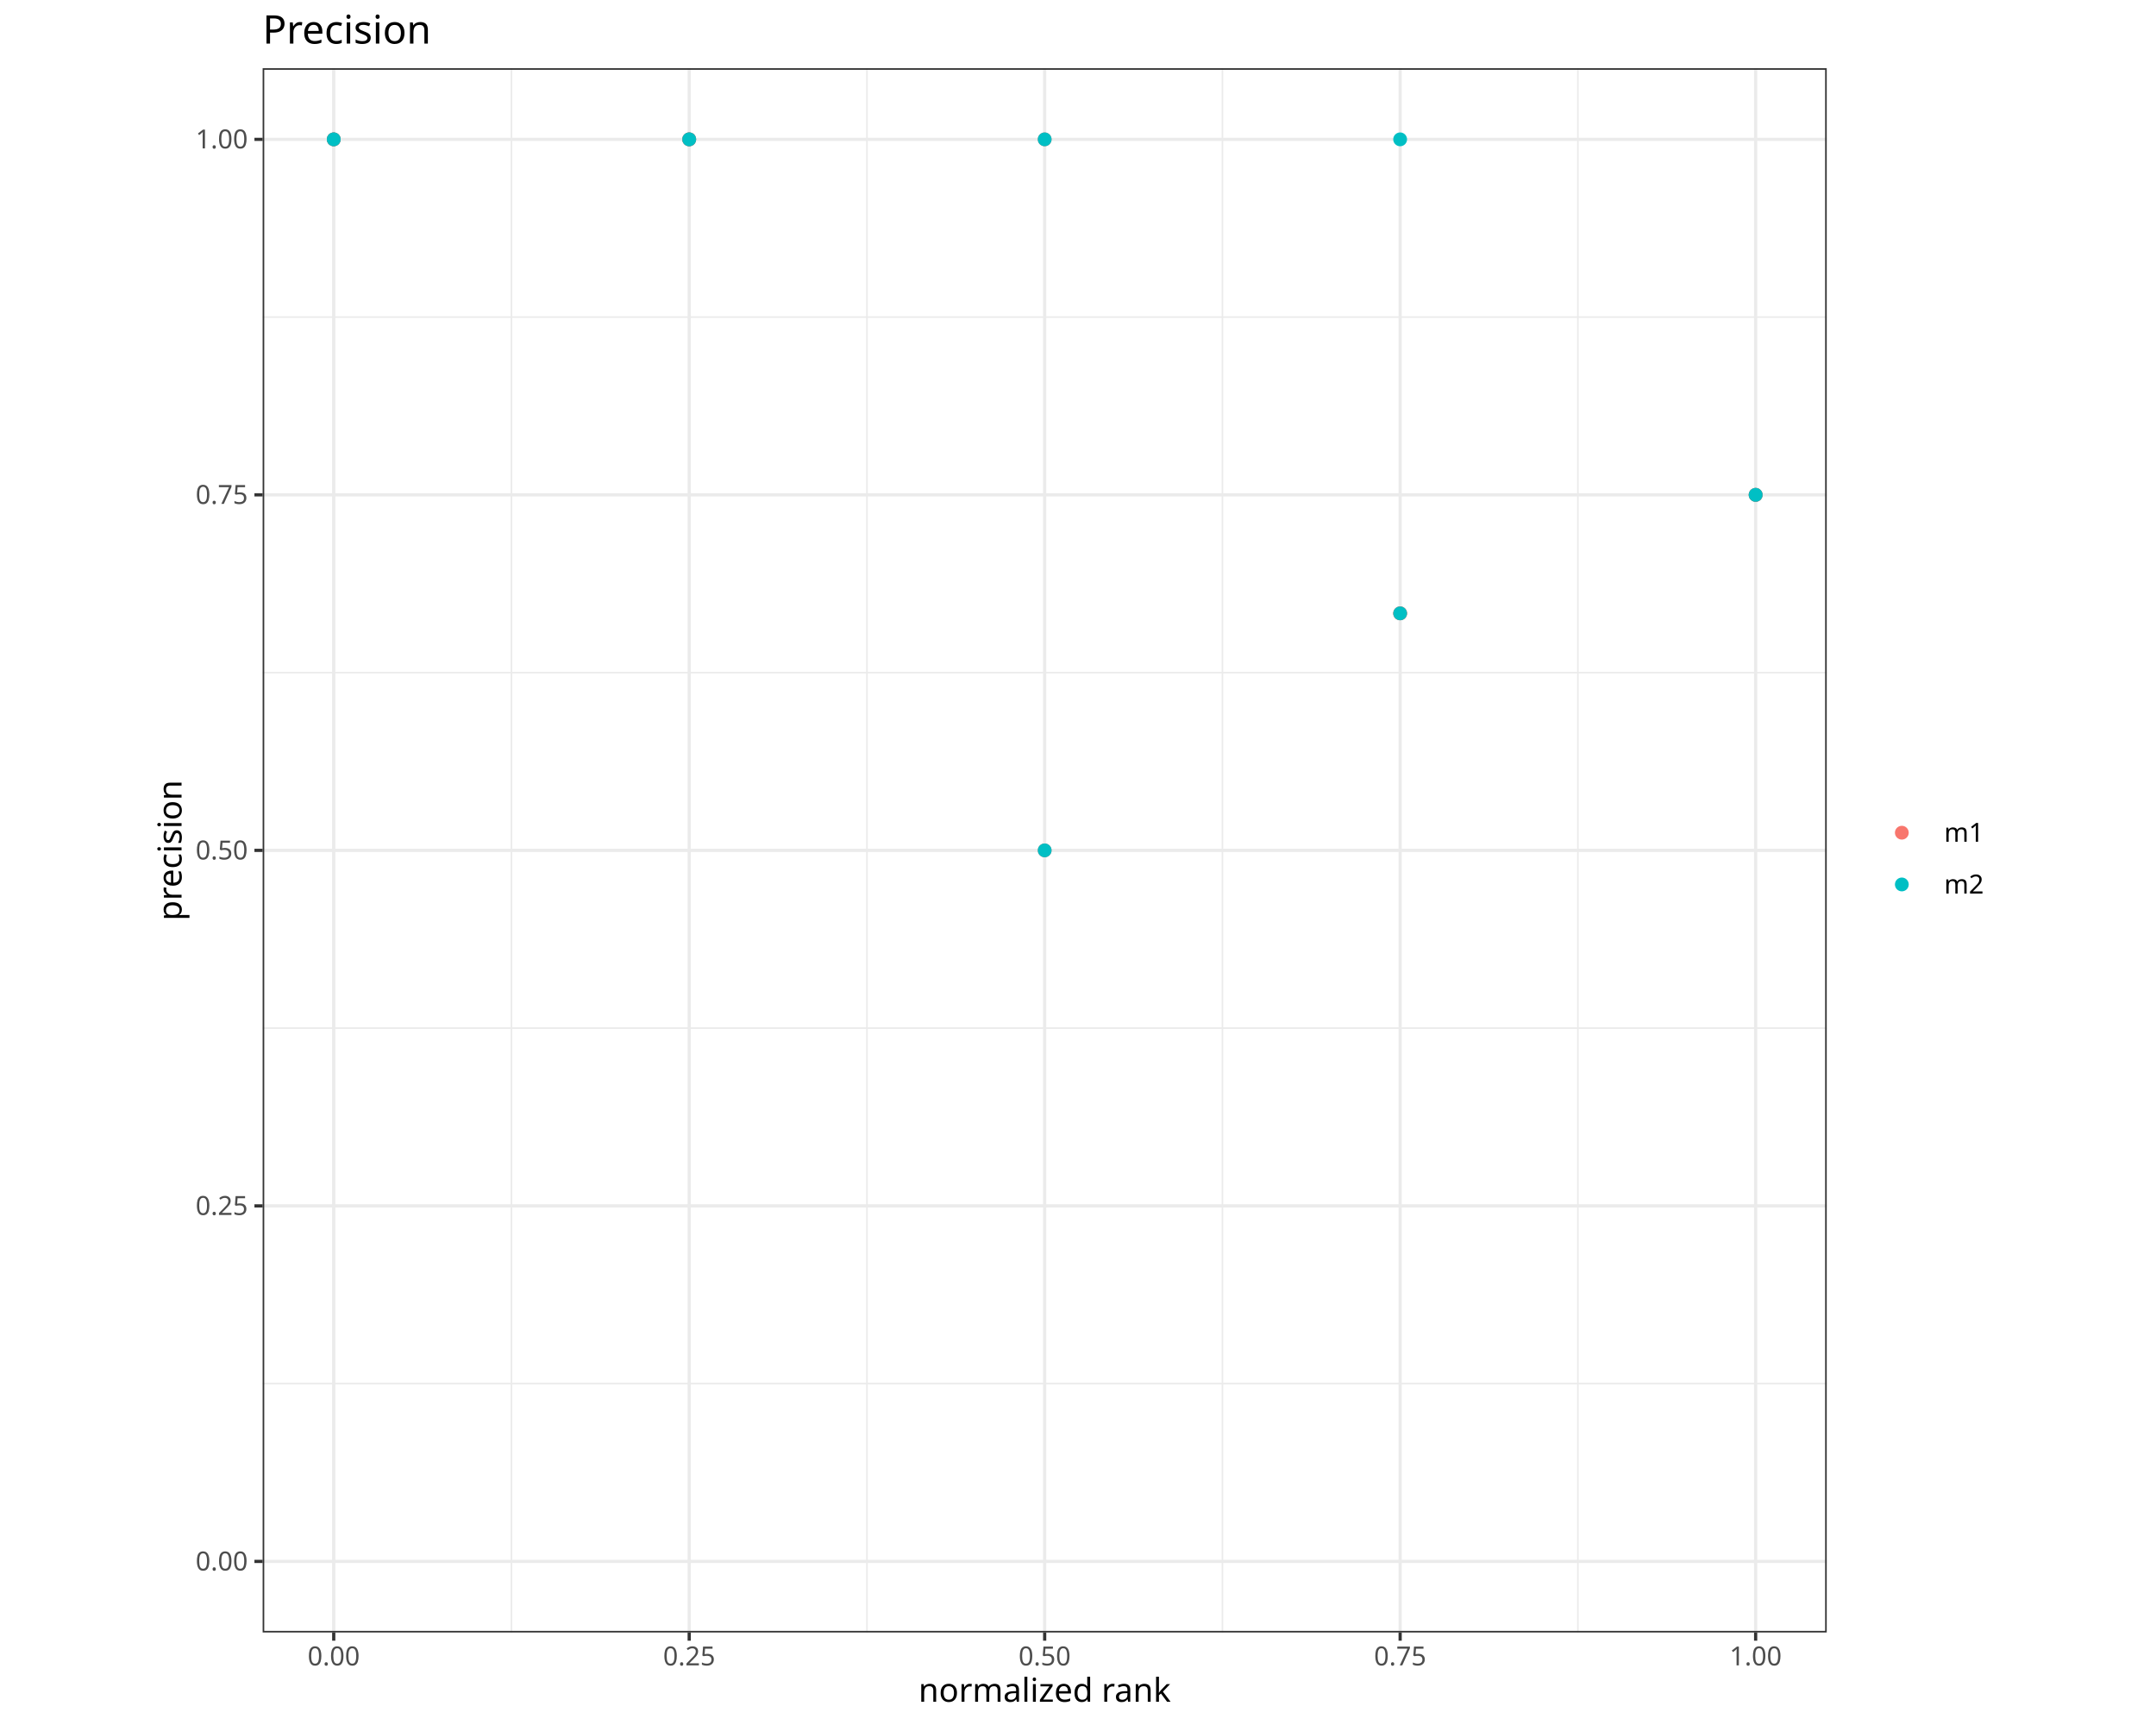
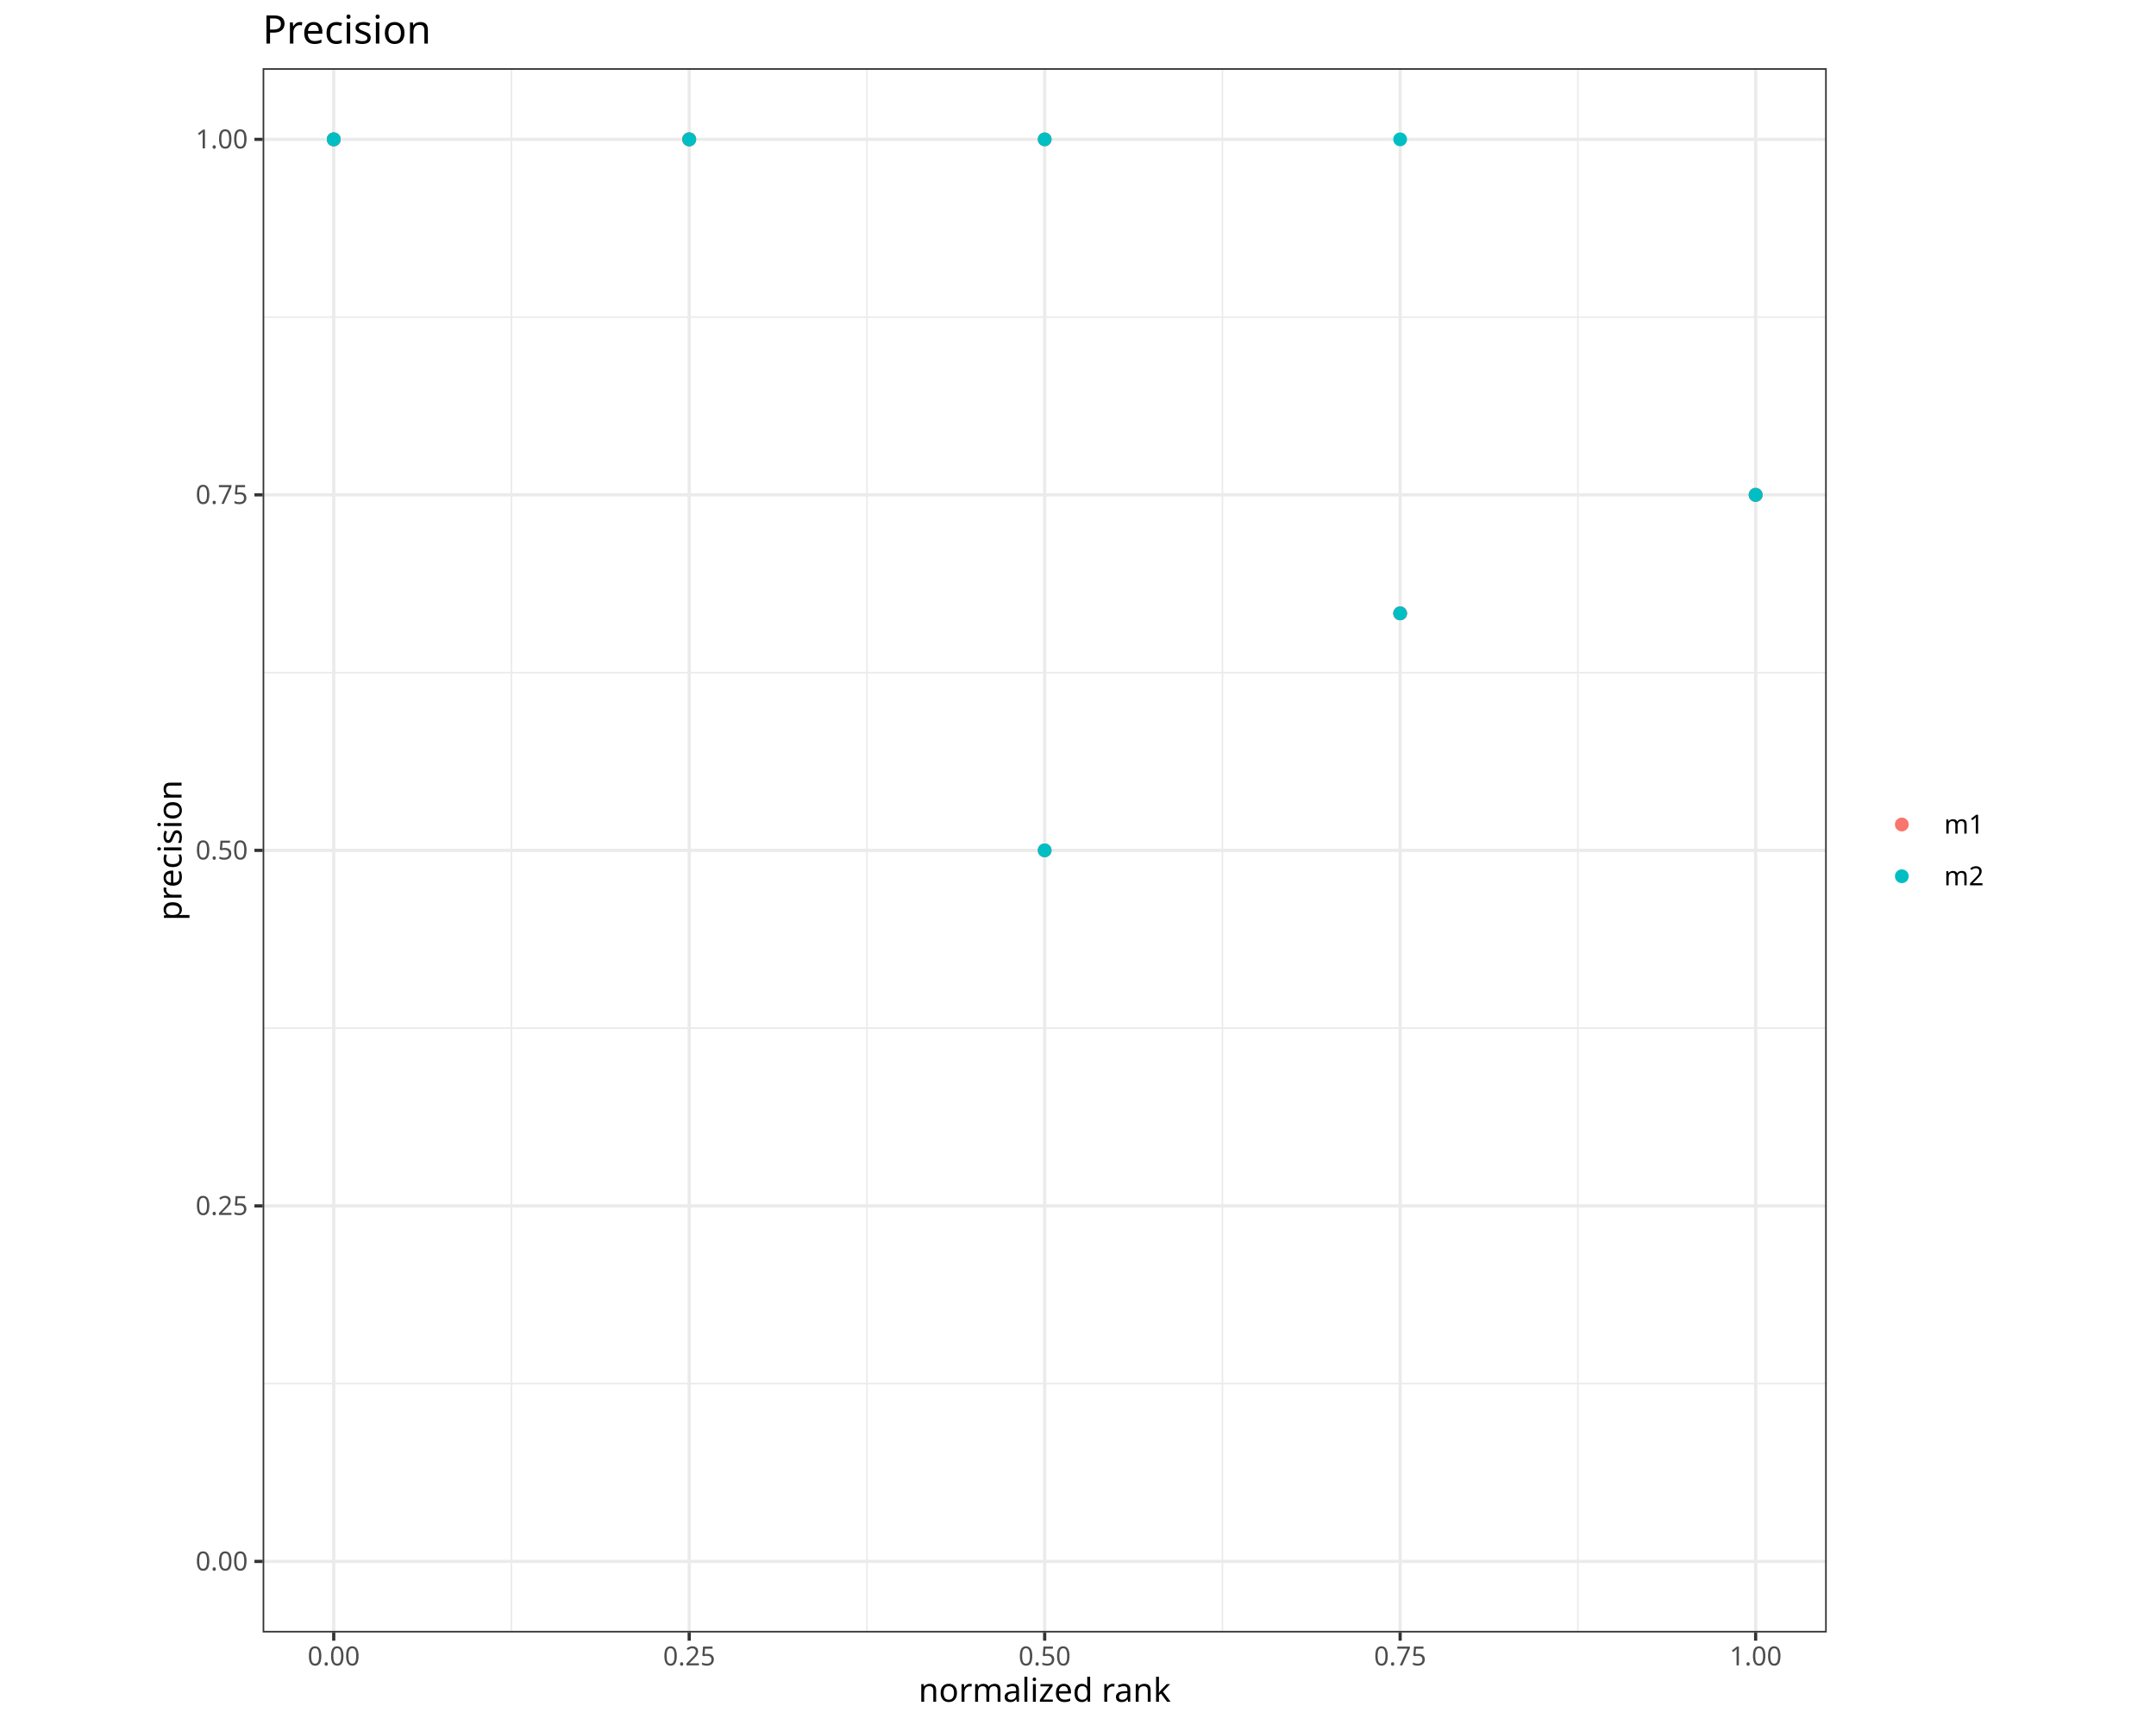
<svg xmlns="http://www.w3.org/2000/svg" class="svglite" data-engine-version="2.0" width="720.00pt" height="576.00pt" viewBox="0 0 720.00 576.00">
  <defs>
    <style type="text/css">
    .svglite line, .svglite polyline, .svglite polygon, .svglite path, .svglite rect, .svglite circle {
      fill: none;
      stroke: #000000;
      stroke-linecap: round;
      stroke-linejoin: round;
      stroke-miterlimit: 10.00;
    }
  </style>
  </defs>
  <rect width="100%" height="100%" style="stroke: none; fill: #FFFFFF;" />
  <defs>
    <clipPath id="cpMC4wMHw3MjAuMDB8MC4wMHw1NzYuMDA=">
      <rect x="0.00" y="0.00" width="720.00" height="576.00" />
    </clipPath>
  </defs>
  <g clip-path="url(#cpMC4wMHw3MjAuMDB8MC4wMHw1NzYuMDA=)">
</g>
  <defs>
    <clipPath id="cpNDcuNTh8NjcyLjQyfDAuMDB8NTc2LjAw">
      <rect x="47.58" y="0.00" width="624.85" height="576.00" />
    </clipPath>
  </defs>
  <g clip-path="url(#cpNDcuNTh8NjcyLjQyfDAuMDB8NTc2LjAw)">
    <rect x="47.58" y="0.00" width="624.85" height="576.00" style="stroke-width: 1.07; stroke: #FFFFFF; fill: #FFFFFF;" />
  </g>
  <g clip-path="url(#cpMC4wMHw3MjAuMDB8MC4wMHw1NzYuMDA=)">
</g>
  <defs>
    <clipPath id="cpODcuNzF8NjEwLjA0fDIyLjc4fDU0NS4xMQ==">
      <rect x="87.71" y="22.78" width="522.33" height="522.33" />
    </clipPath>
  </defs>
  <g clip-path="url(#cpODcuNzF8NjEwLjA0fDIyLjc4fDU0NS4xMQ==)">
    <rect x="87.71" y="22.78" width="522.33" height="522.33" style="stroke-width: 1.07; stroke: none; fill: #FFFFFF;" />
    <polyline points="87.71,462.01 610.04,462.01 " style="stroke-width: 0.53; stroke: #EBEBEB; stroke-linecap: butt;" />
    <polyline points="87.71,343.30 610.04,343.30 " style="stroke-width: 0.53; stroke: #EBEBEB; stroke-linecap: butt;" />
    <polyline points="87.71,224.59 610.04,224.59 " style="stroke-width: 0.53; stroke: #EBEBEB; stroke-linecap: butt;" />
    <polyline points="87.71,105.88 610.04,105.88 " style="stroke-width: 0.53; stroke: #EBEBEB; stroke-linecap: butt;" />
    <polyline points="170.81,545.11 170.81,22.78 " style="stroke-width: 0.53; stroke: #EBEBEB; stroke-linecap: butt;" />
    <polyline points="289.52,545.11 289.52,22.78 " style="stroke-width: 0.53; stroke: #EBEBEB; stroke-linecap: butt;" />
    <polyline points="408.23,545.11 408.23,22.78 " style="stroke-width: 0.53; stroke: #EBEBEB; stroke-linecap: butt;" />
    <polyline points="526.94,545.11 526.94,22.78 " style="stroke-width: 0.53; stroke: #EBEBEB; stroke-linecap: butt;" />
    <polyline points="87.71,521.37 610.04,521.37 " style="stroke-width: 1.07; stroke: #EBEBEB; stroke-linecap: butt;" />
    <polyline points="87.71,402.66 610.04,402.66 " style="stroke-width: 1.07; stroke: #EBEBEB; stroke-linecap: butt;" />
    <polyline points="87.71,283.95 610.04,283.95 " style="stroke-width: 1.07; stroke: #EBEBEB; stroke-linecap: butt;" />
    <polyline points="87.71,165.24 610.04,165.24 " style="stroke-width: 1.07; stroke: #EBEBEB; stroke-linecap: butt;" />
    <polyline points="87.71,46.53 610.04,46.53 " style="stroke-width: 1.07; stroke: #EBEBEB; stroke-linecap: butt;" />
    <polyline points="111.45,545.11 111.45,22.78 " style="stroke-width: 1.07; stroke: #EBEBEB; stroke-linecap: butt;" />
    <polyline points="230.16,545.11 230.16,22.78 " style="stroke-width: 1.07; stroke: #EBEBEB; stroke-linecap: butt;" />
    <polyline points="348.87,545.11 348.87,22.78 " style="stroke-width: 1.07; stroke: #EBEBEB; stroke-linecap: butt;" />
    <polyline points="467.58,545.11 467.58,22.78 " style="stroke-width: 1.07; stroke: #EBEBEB; stroke-linecap: butt;" />
    <polyline points="586.30,545.11 586.30,22.78 " style="stroke-width: 1.07; stroke: #EBEBEB; stroke-linecap: butt;" />
    <circle cx="111.45" cy="46.53" r="1.95" style="stroke-width: 0.71; stroke: #F8766D; fill: #F8766D;" />
    <circle cx="230.16" cy="46.53" r="1.95" style="stroke-width: 0.71; stroke: #F8766D; fill: #F8766D;" />
    <circle cx="348.87" cy="46.53" r="1.95" style="stroke-width: 0.71; stroke: #F8766D; fill: #F8766D;" />
    <circle cx="467.58" cy="204.81" r="1.95" style="stroke-width: 0.71; stroke: #F8766D; fill: #F8766D;" />
    <circle cx="586.30" cy="165.24" r="1.95" style="stroke-width: 0.71; stroke: #F8766D; fill: #F8766D;" />
    <circle cx="111.45" cy="46.53" r="1.95" style="stroke-width: 0.71; stroke: #00BFC4; fill: #00BFC4;" />
    <circle cx="230.16" cy="46.53" r="1.95" style="stroke-width: 0.71; stroke: #00BFC4; fill: #00BFC4;" />
    <circle cx="348.87" cy="46.53" r="1.95" style="stroke-width: 0.71; stroke: #00BFC4; fill: #00BFC4;" />
    <circle cx="467.58" cy="46.53" r="1.95" style="stroke-width: 0.71; stroke: #00BFC4; fill: #00BFC4;" />
    <circle cx="586.30" cy="165.24" r="1.95" style="stroke-width: 0.71; stroke: #00BFC4; fill: #00BFC4;" />
    <circle cx="111.45" cy="46.53" r="1.95" style="stroke-width: 0.71; stroke: #F8766D; fill: #F8766D;" />
    <circle cx="230.16" cy="46.53" r="1.95" style="stroke-width: 0.71; stroke: #F8766D; fill: #F8766D;" />
    <circle cx="348.87" cy="283.95" r="1.95" style="stroke-width: 0.71; stroke: #F8766D; fill: #F8766D;" />
    <circle cx="467.58" cy="204.81" r="1.95" style="stroke-width: 0.71; stroke: #F8766D; fill: #F8766D;" />
    <circle cx="586.30" cy="165.24" r="1.95" style="stroke-width: 0.71; stroke: #F8766D; fill: #F8766D;" />
    <circle cx="111.45" cy="46.53" r="1.95" style="stroke-width: 0.71; stroke: #00BFC4; fill: #00BFC4;" />
    <circle cx="230.16" cy="46.53" r="1.95" style="stroke-width: 0.71; stroke: #00BFC4; fill: #00BFC4;" />
    <circle cx="348.87" cy="283.95" r="1.95" style="stroke-width: 0.71; stroke: #00BFC4; fill: #00BFC4;" />
    <circle cx="467.58" cy="204.81" r="1.95" style="stroke-width: 0.71; stroke: #00BFC4; fill: #00BFC4;" />
    <circle cx="586.30" cy="165.24" r="1.95" style="stroke-width: 0.71; stroke: #00BFC4; fill: #00BFC4;" />
    <rect x="87.71" y="22.78" width="522.33" height="522.33" style="stroke-width: 1.07; stroke: #333333;" />
  </g>
  <g clip-path="url(#cpMC4wMHw3MjAuMDB8MC4wMHw1NzYuMDA=)">
    <text x="82.78" y="524.40" text-anchor="end" style="font-size: 8.80px; fill: #4D4D4D; font-family: sans;" textLength="17.13px" lengthAdjust="spacingAndGlyphs">0.00</text>
    <text x="82.78" y="405.69" text-anchor="end" style="font-size: 8.80px; fill: #4D4D4D; font-family: sans;" textLength="17.13px" lengthAdjust="spacingAndGlyphs">0.25</text>
    <text x="82.78" y="286.98" text-anchor="end" style="font-size: 8.80px; fill: #4D4D4D; font-family: sans;" textLength="17.13px" lengthAdjust="spacingAndGlyphs">0.50</text>
    <text x="82.78" y="168.26" text-anchor="end" style="font-size: 8.80px; fill: #4D4D4D; font-family: sans;" textLength="17.13px" lengthAdjust="spacingAndGlyphs">0.75</text>
    <text x="82.78" y="49.55" text-anchor="end" style="font-size: 8.80px; fill: #4D4D4D; font-family: sans;" textLength="17.13px" lengthAdjust="spacingAndGlyphs">1.00</text>
    <polyline points="84.97,521.37 87.71,521.37 " style="stroke-width: 1.07; stroke: #333333; stroke-linecap: butt;" />
    <polyline points="84.97,402.66 87.71,402.66 " style="stroke-width: 1.07; stroke: #333333; stroke-linecap: butt;" />
    <polyline points="84.97,283.95 87.71,283.95 " style="stroke-width: 1.07; stroke: #333333; stroke-linecap: butt;" />
    <polyline points="84.97,165.24 87.71,165.24 " style="stroke-width: 1.07; stroke: #333333; stroke-linecap: butt;" />
    <polyline points="84.97,46.53 87.71,46.53 " style="stroke-width: 1.07; stroke: #333333; stroke-linecap: butt;" />
    <polyline points="111.45,547.85 111.45,545.11 " style="stroke-width: 1.07; stroke: #333333; stroke-linecap: butt;" />
    <polyline points="230.16,547.85 230.16,545.11 " style="stroke-width: 1.07; stroke: #333333; stroke-linecap: butt;" />
    <polyline points="348.87,547.85 348.87,545.11 " style="stroke-width: 1.07; stroke: #333333; stroke-linecap: butt;" />
    <polyline points="467.58,547.85 467.58,545.11 " style="stroke-width: 1.07; stroke: #333333; stroke-linecap: butt;" />
    <polyline points="586.30,547.85 586.30,545.11 " style="stroke-width: 1.07; stroke: #333333; stroke-linecap: butt;" />
    <text x="111.45" y="556.10" text-anchor="middle" style="font-size: 8.80px; fill: #4D4D4D; font-family: sans;" textLength="17.13px" lengthAdjust="spacingAndGlyphs">0.00</text>
    <text x="230.16" y="556.10" text-anchor="middle" style="font-size: 8.80px; fill: #4D4D4D; font-family: sans;" textLength="17.13px" lengthAdjust="spacingAndGlyphs">0.25</text>
    <text x="348.87" y="556.10" text-anchor="middle" style="font-size: 8.80px; fill: #4D4D4D; font-family: sans;" textLength="17.13px" lengthAdjust="spacingAndGlyphs">0.50</text>
    <text x="467.58" y="556.10" text-anchor="middle" style="font-size: 8.80px; fill: #4D4D4D; font-family: sans;" textLength="17.13px" lengthAdjust="spacingAndGlyphs">0.75</text>
    <text x="586.30" y="556.10" text-anchor="middle" style="font-size: 8.80px; fill: #4D4D4D; font-family: sans;" textLength="17.13px" lengthAdjust="spacingAndGlyphs">1.00</text>
    <text x="348.87" y="568.24" text-anchor="middle" style="font-size: 11.00px; font-family: sans;" textLength="78.27px" lengthAdjust="spacingAndGlyphs">normalized rank</text>
    <text transform="translate(60.63,283.95) rotate(-90)" text-anchor="middle" style="font-size: 11.00px; font-family: sans;" textLength="44.03px" lengthAdjust="spacingAndGlyphs">precision</text>
-     <rect x="621.00" y="258.45" width="45.95" height="51.00" style="stroke-width: 1.07; stroke: none; fill: #FFFFFF;" />
-     <rect x="626.48" y="269.41" width="17.28" height="17.28" style="stroke-width: 1.07; stroke: none; fill: #FFFFFF;" />
-     <circle cx="635.12" cy="278.05" r="1.95" style="stroke-width: 0.71; stroke: #F8766D; fill: #F8766D;" />
-     <rect x="626.48" y="286.69" width="17.28" height="17.28" style="stroke-width: 1.07; stroke: none; fill: #FFFFFF;" />
-     <circle cx="635.12" cy="295.33" r="1.95" style="stroke-width: 0.71; stroke: #00BFC4; fill: #00BFC4;" />
-     <text x="649.24" y="281.08" style="font-size: 8.80px; font-family: sans;" textLength="12.23px" lengthAdjust="spacingAndGlyphs">m1</text>
-     <text x="649.24" y="298.36" style="font-size: 8.80px; font-family: sans;" textLength="12.23px" lengthAdjust="spacingAndGlyphs">m2</text>
+     <rect x="621.00" y="261.19" width="45.95" height="45.52" style="stroke-width: 1.07; stroke: none; fill: #FFFFFF;" />
+     <rect x="626.48" y="266.67" width="17.28" height="17.28" style="stroke-width: 1.07; stroke: none; fill: #FFFFFF;" />
+     <circle cx="635.12" cy="275.31" r="1.95" style="stroke-width: 0.71; stroke: #F8766D; fill: #F8766D;" />
+     <rect x="626.48" y="283.95" width="17.28" height="17.28" style="stroke-width: 1.07; stroke: none; fill: #FFFFFF;" />
+     <circle cx="635.12" cy="292.59" r="1.95" style="stroke-width: 0.71; stroke: #00BFC4; fill: #00BFC4;" />
+     <text x="649.24" y="278.34" style="font-size: 8.80px; font-family: sans;" textLength="12.23px" lengthAdjust="spacingAndGlyphs">m1</text>
+     <text x="649.24" y="295.62" style="font-size: 8.80px; font-family: sans;" textLength="12.23px" lengthAdjust="spacingAndGlyphs">m2</text>
    <text x="87.71" y="14.56" style="font-size: 13.20px; font-family: sans;" textLength="54.30px" lengthAdjust="spacingAndGlyphs">Precision</text>
  </g>
</svg>
